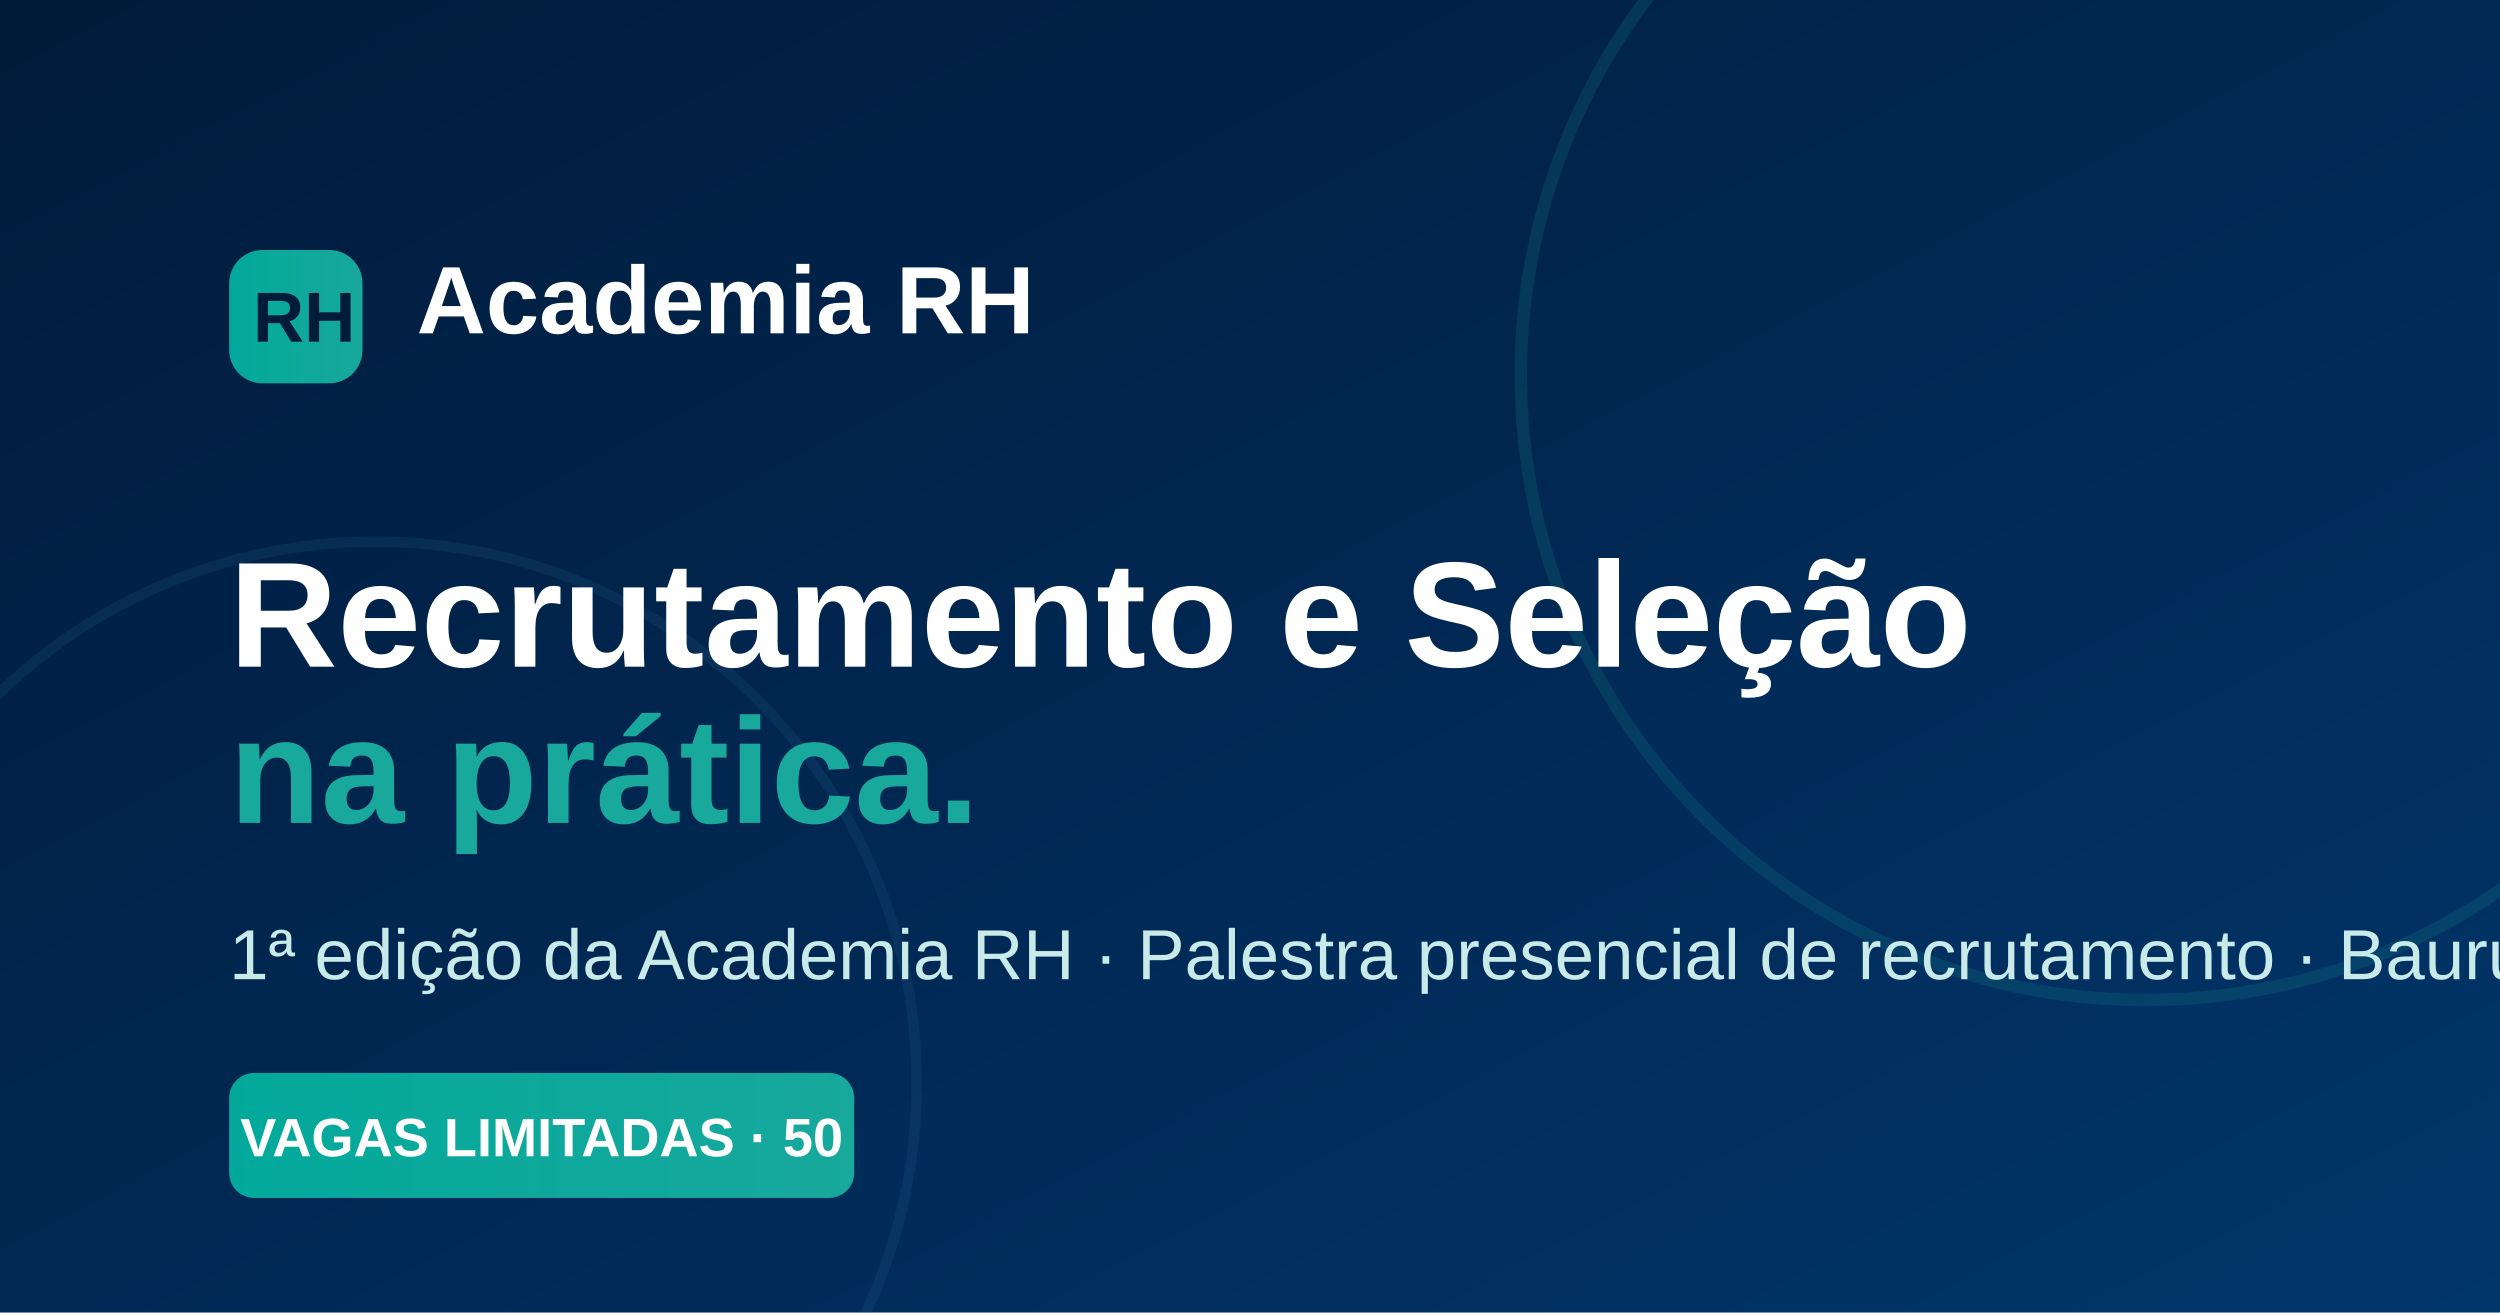
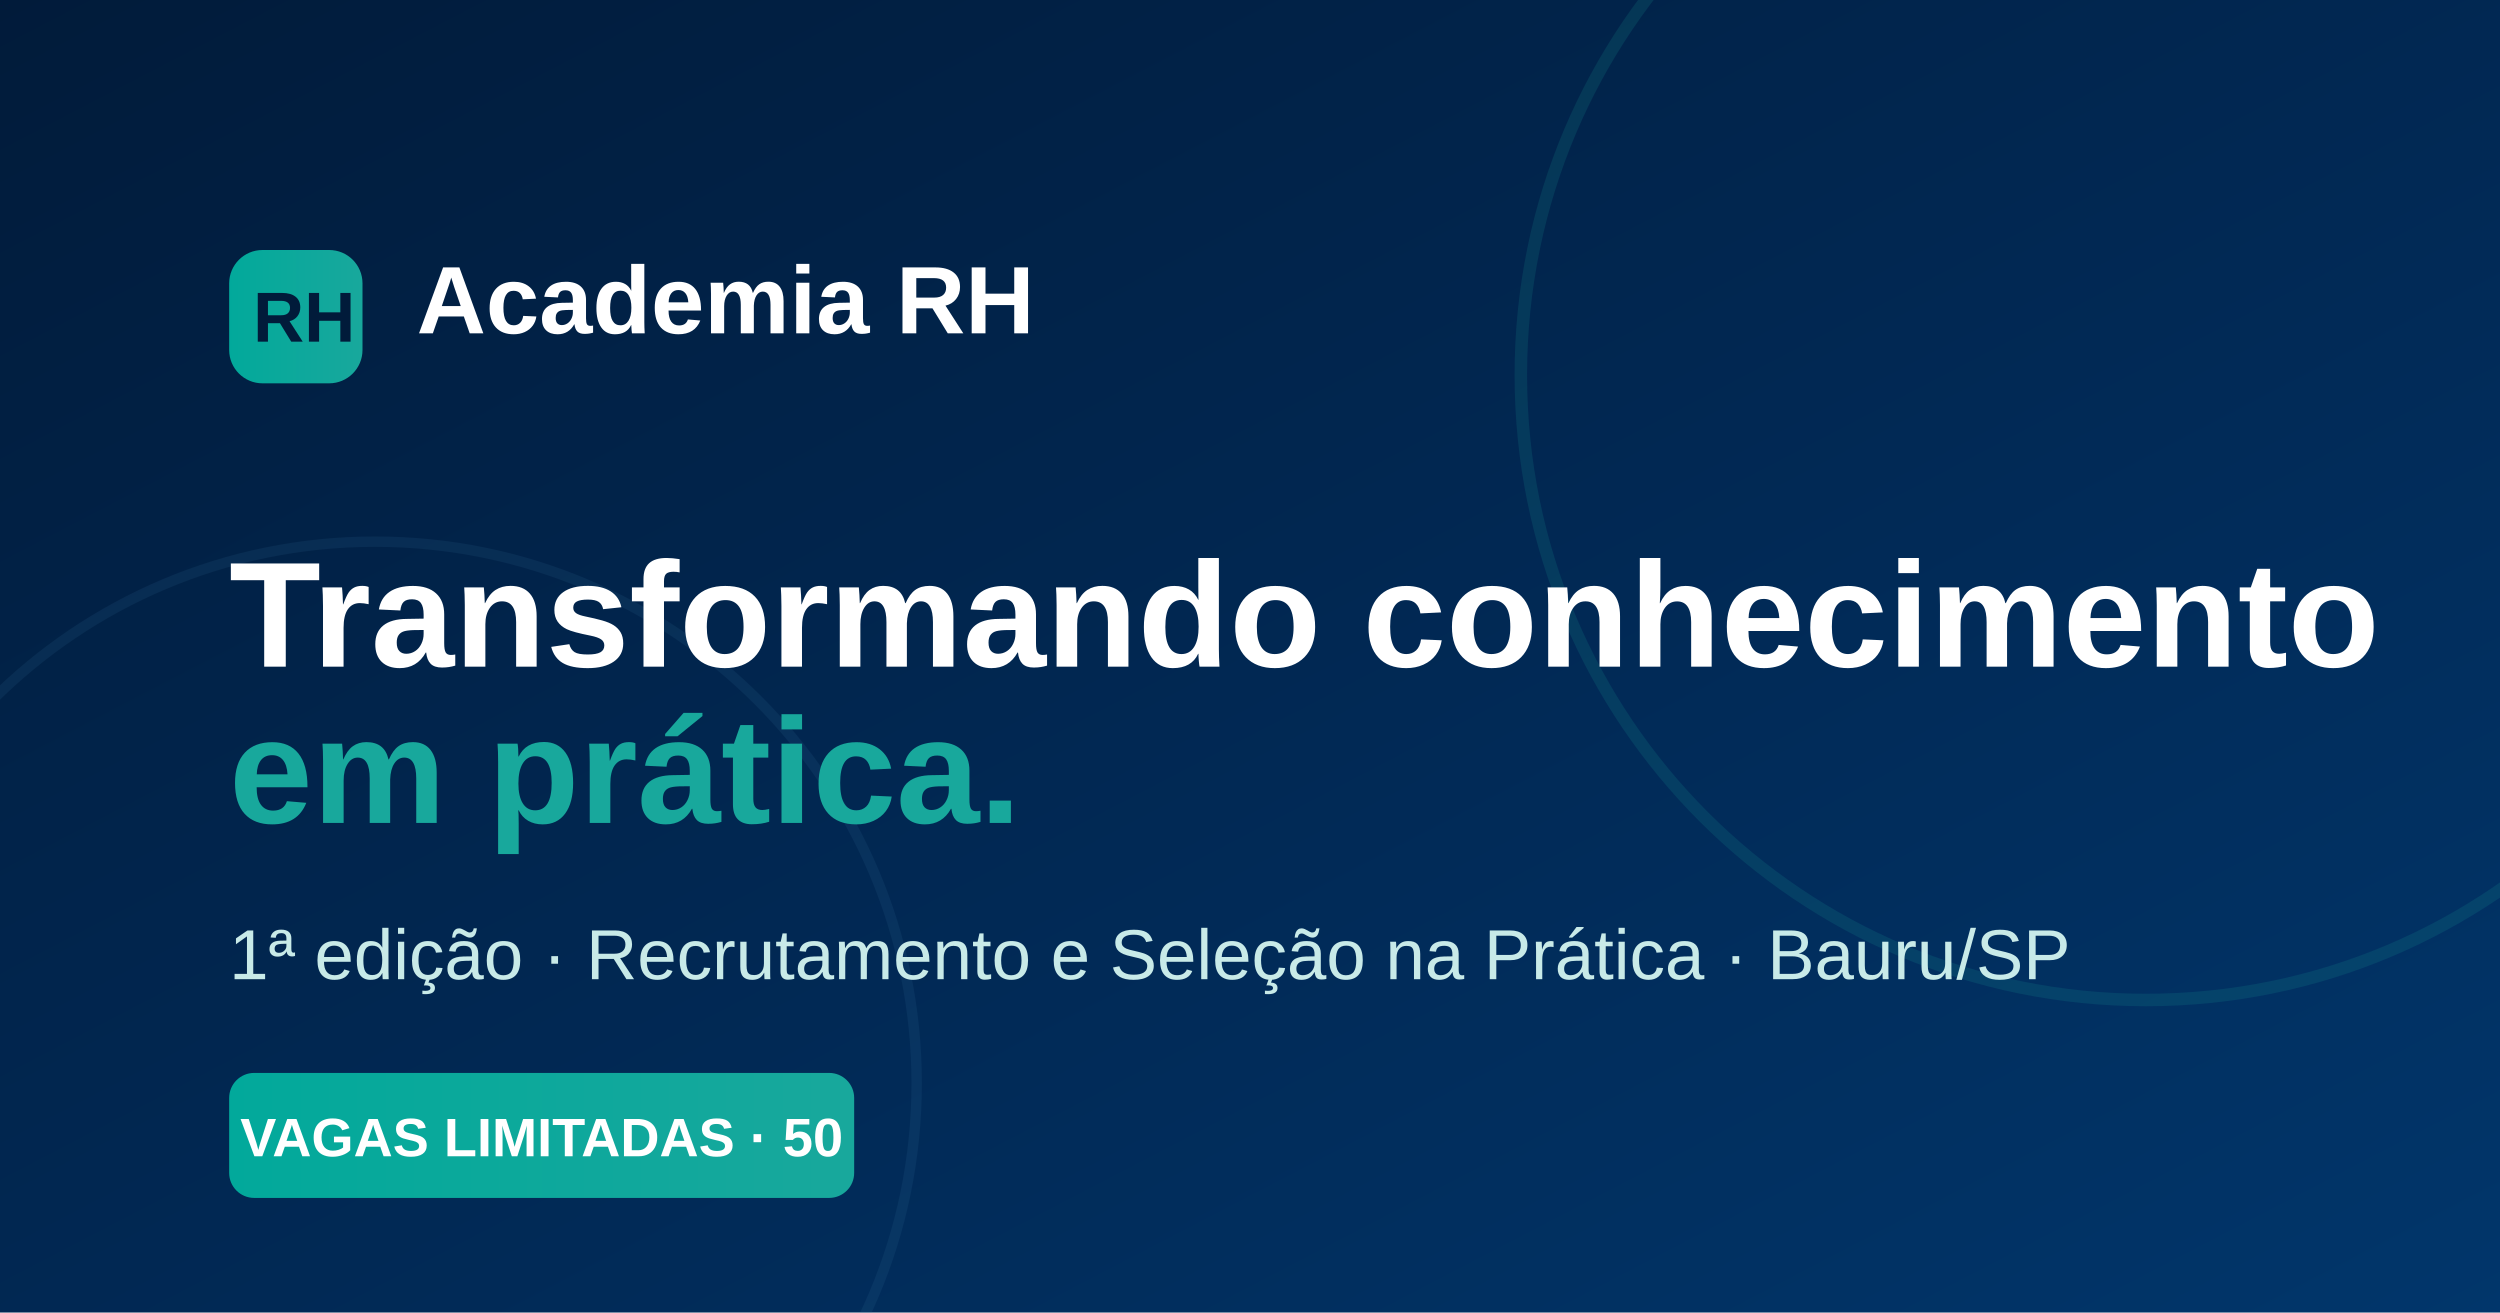
<svg xmlns="http://www.w3.org/2000/svg" viewBox="0 0 1200 630" width="1200" height="630">
  <defs>
    <linearGradient id="bg" x1="0%" y1="0%" x2="100%" y2="100%">
      <stop offset="0%" style="stop-color:#011b3a" />
      <stop offset="55%" style="stop-color:#012955" />
      <stop offset="100%" style="stop-color:#01366b" />
    </linearGradient>
    <linearGradient id="accent" x1="0%" y1="0%" x2="100%" y2="0%">
      <stop offset="0%" style="stop-color:#02a99b" />
      <stop offset="100%" style="stop-color:#18a89c" />
    </linearGradient>
  </defs>
  <rect width="1200" height="630" fill="url(#bg)" />
  <circle cx="1030" cy="180" r="300" fill="none" stroke="#18a89c" stroke-width="6" opacity="0.15" />
  <circle cx="180" cy="520" r="260" fill="none" stroke="#3f7da6" stroke-width="5" opacity="0.12" />
  <rect x="110" y="120" width="64" height="64" rx="16" fill="url(#accent)" />
  <text x="146" y="164" font-family="Arial, sans-serif" font-size="34" font-weight="bold" fill="#011b3a" text-anchor="middle">RH</text>
  <text x="200" y="160" font-family="Arial, sans-serif" font-size="46" font-weight="bold" fill="#ffffff">Academia RH</text>
-   <text x="110" y="320" font-family="Arial, sans-serif" font-size="72" font-weight="bold" fill="#ffffff">Recrutamento e Seleção</text>
-   <text x="110" y="395" font-family="Arial, sans-serif" font-size="72" font-weight="bold" fill="#18a89c">na prática.</text>
-   <text x="110" y="470" font-family="Arial, sans-serif" font-size="34" fill="#d2f3ef" opacity="0.95">1ª edição da Academia RH · Palestra presencial de recrutamento · Bauru/SP</text>
+   <text x="110" y="320" font-family="Arial, sans-serif" font-size="72" font-weight="bold" fill="#ffffff">Transformando conhecimento</text>
+   <text x="110" y="395" font-family="Arial, sans-serif" font-size="72" font-weight="bold" fill="#18a89c">em prática.</text>
+   <text x="110" y="470" font-family="Arial, sans-serif" font-size="34" fill="#d2f3ef" opacity="0.95">1ª edição · Recrutamento e Seleção na Prática · Bauru/SP</text>
  <rect x="110" y="515" width="300" height="60" rx="12" fill="url(#accent)" />
  <text x="260" y="555" font-family="Arial, sans-serif" font-size="26" font-weight="bold" fill="#ffffff" text-anchor="middle">VAGAS LIMITADAS · 50</text>
</svg>
